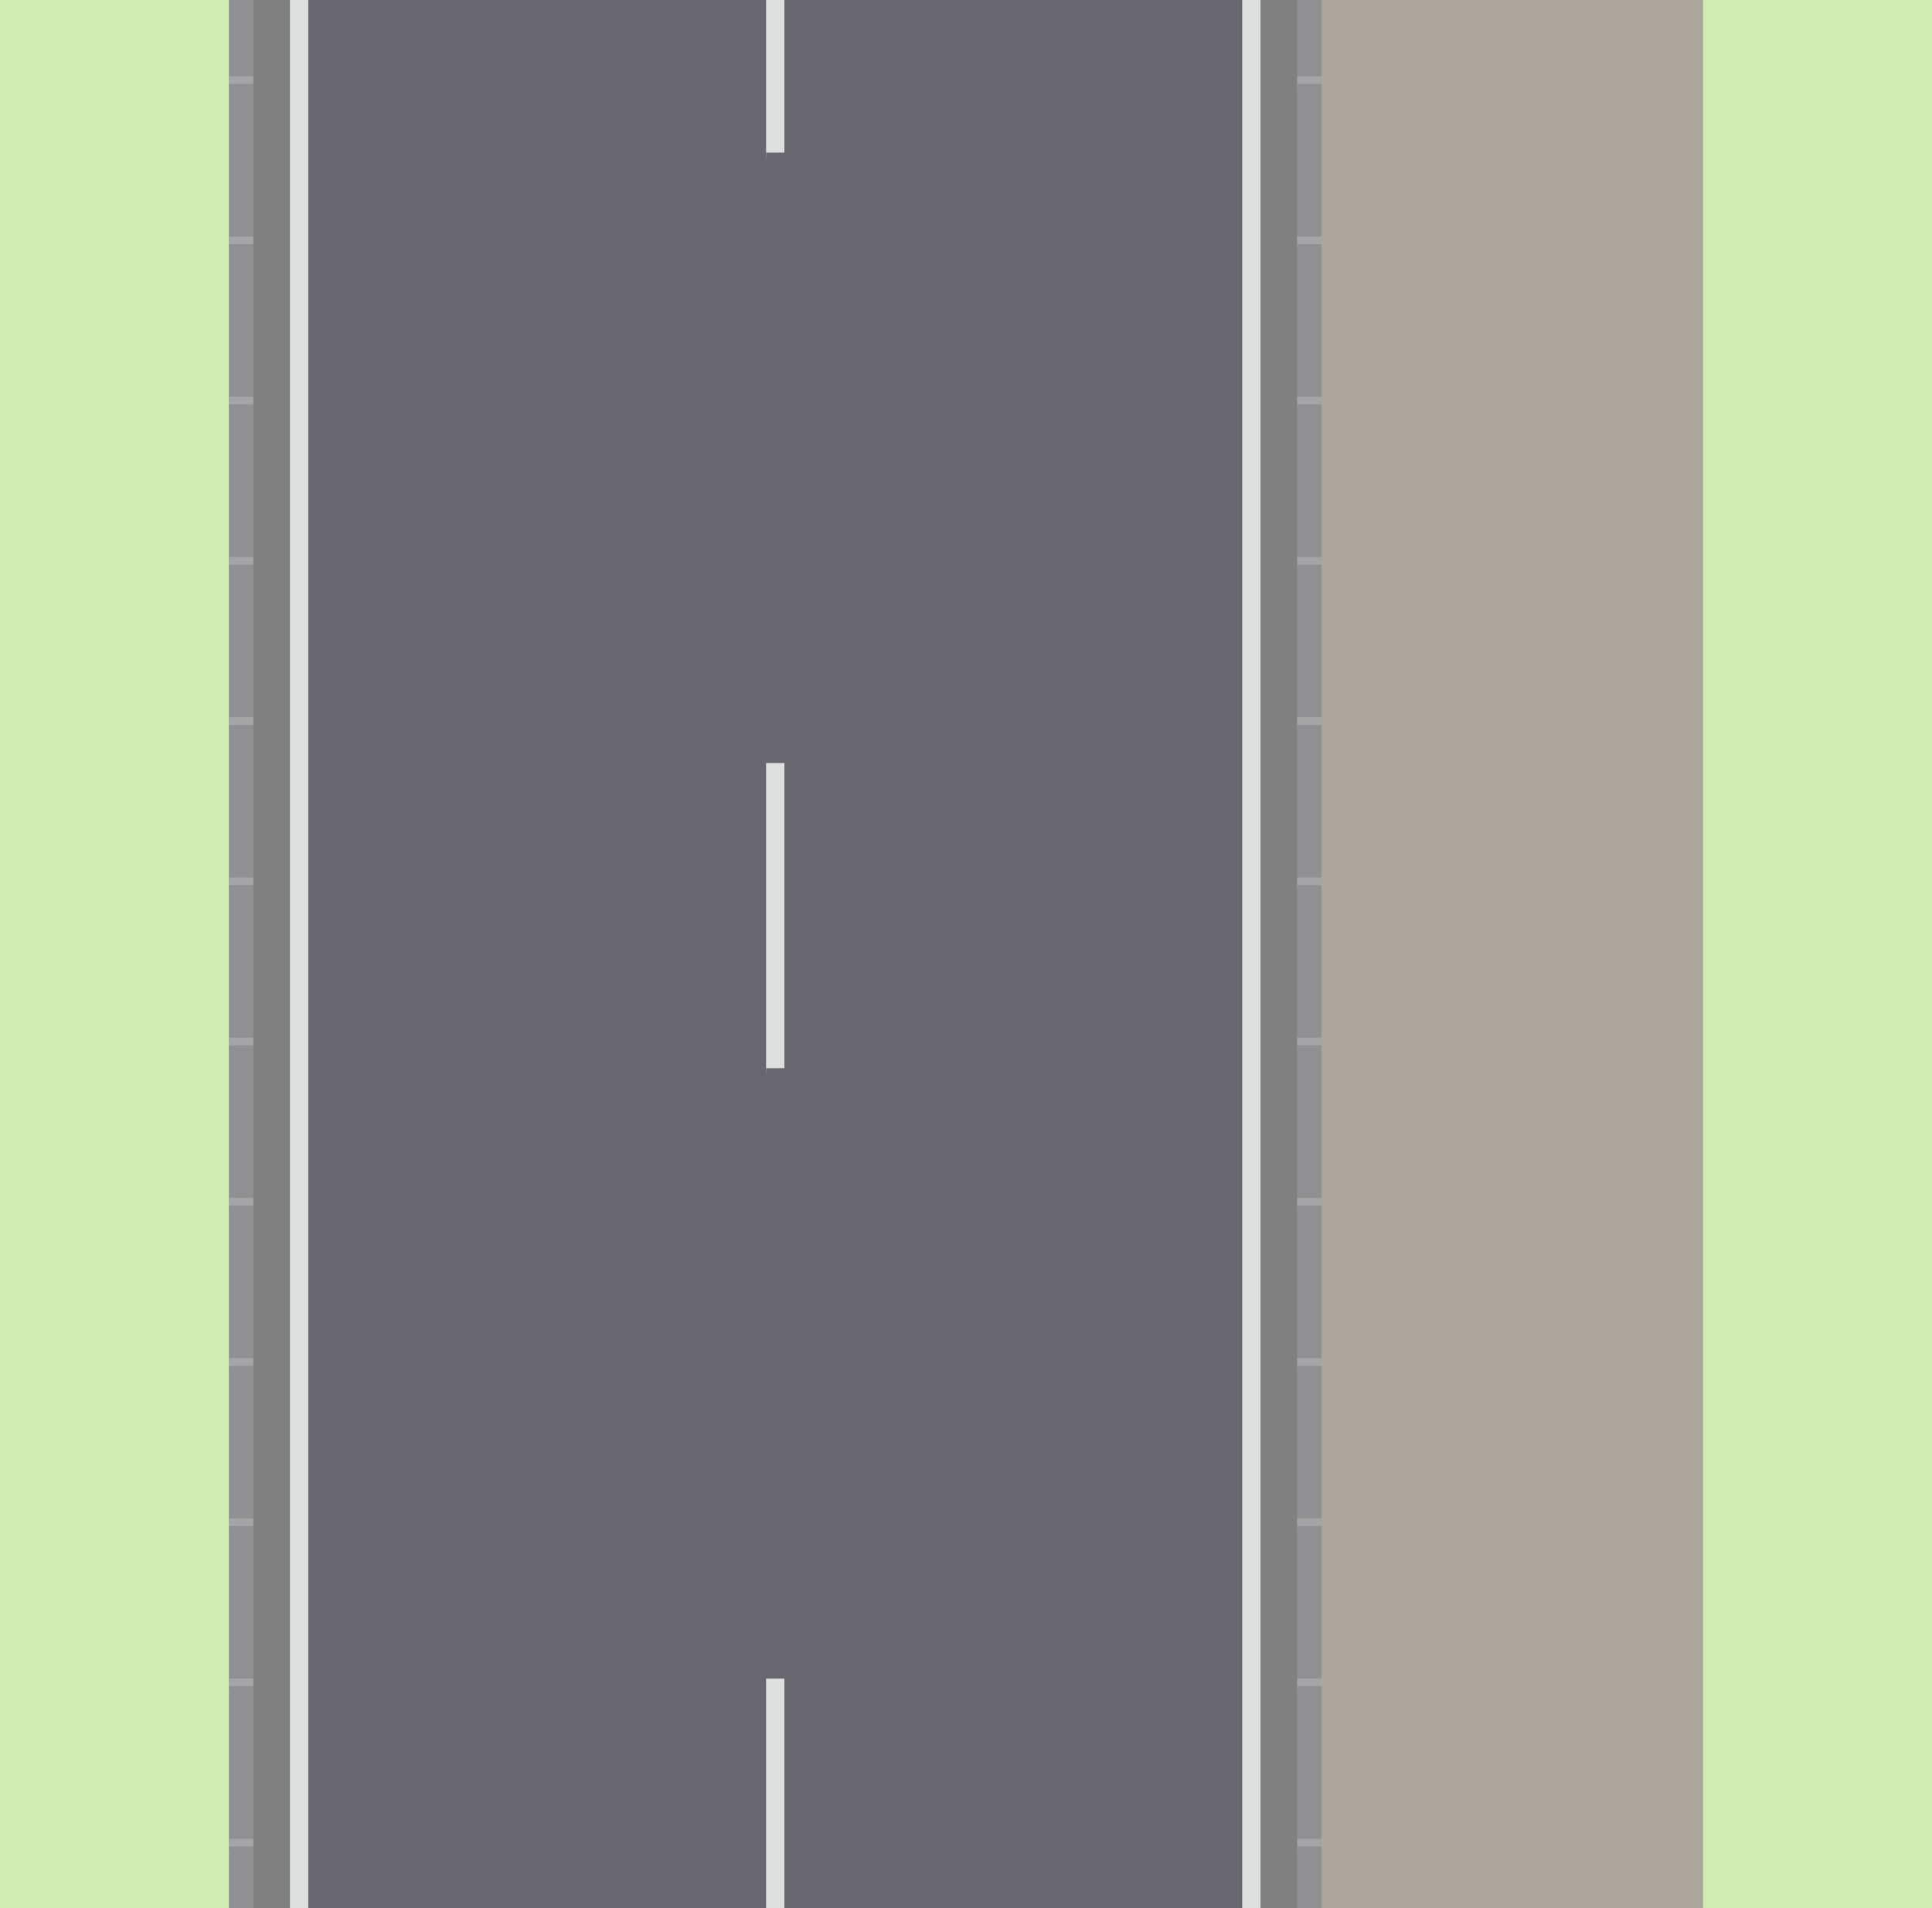
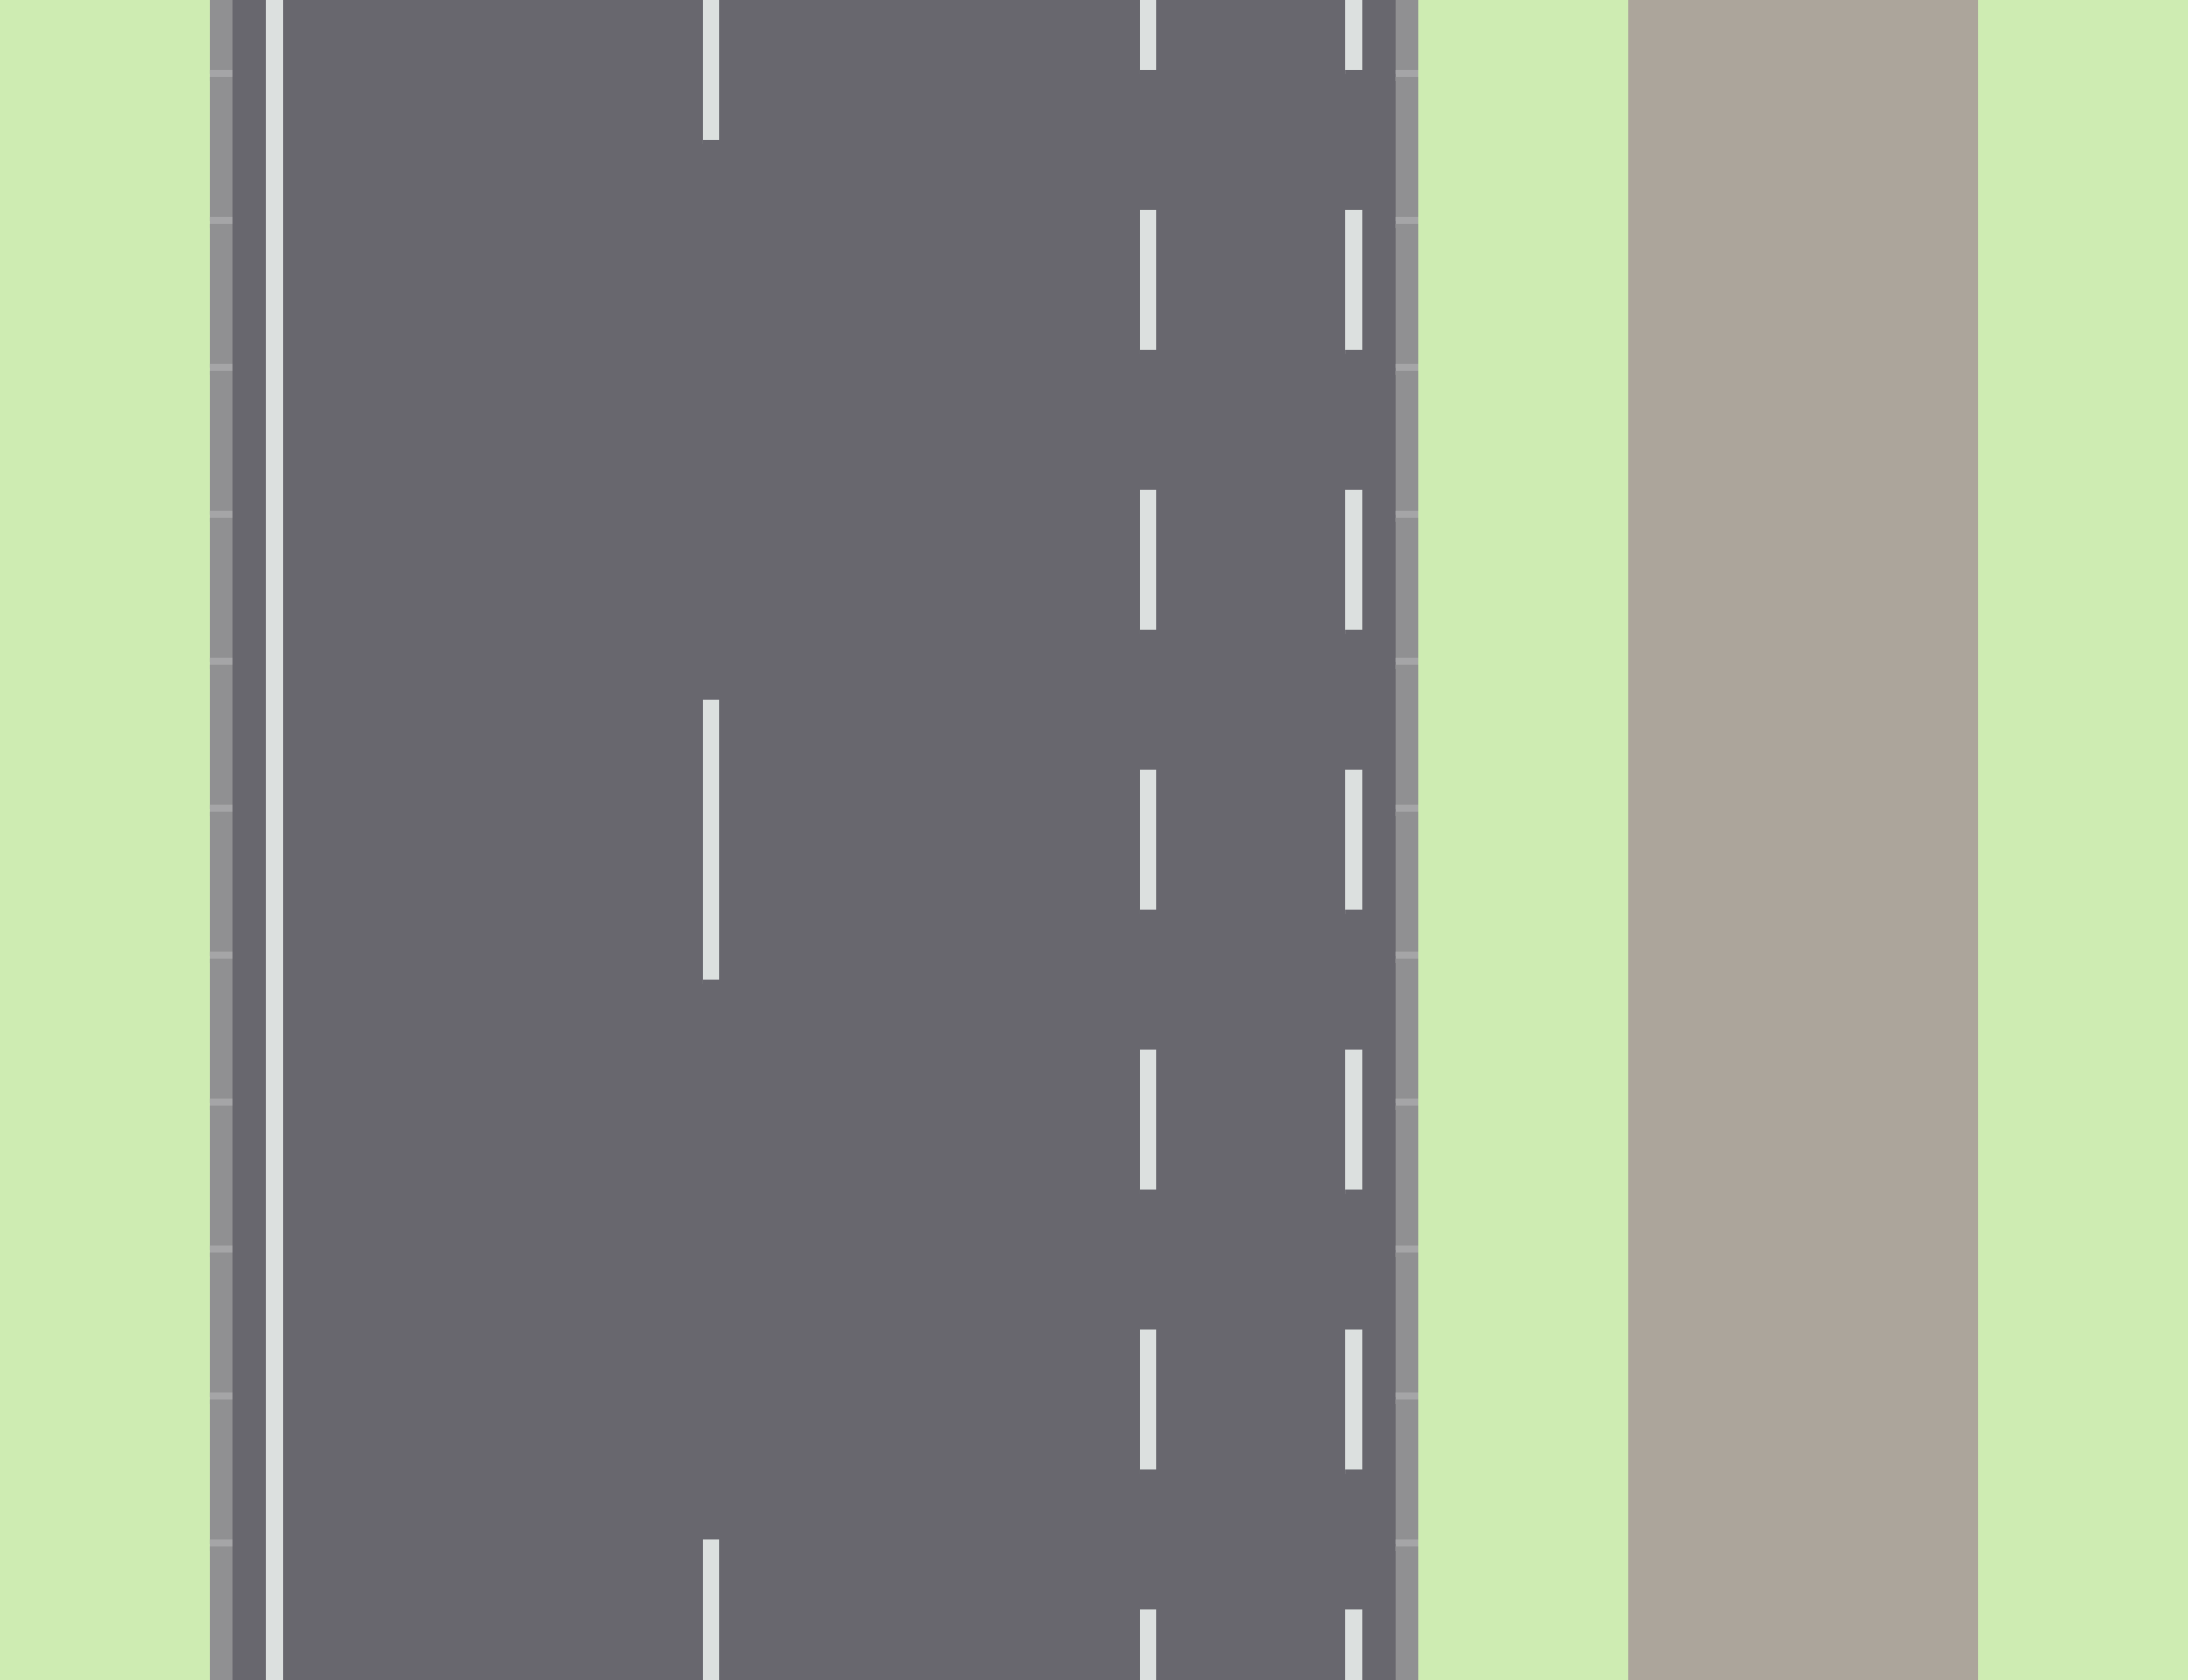
- <svg xmlns="http://www.w3.org/2000/svg" baseProfile="full" height="1250" version="1.1" width="1266">
+ <svg xmlns="http://www.w3.org/2000/svg" baseProfile="full" height="1200" version="1.1" width="1563">
  <defs />
-   <rect fill="#ceecb2" height="1253.14" width="153.14" x="0" y="0" />
+   <rect fill="#ceecb2" height="1203.14" width="153.14" x="0" y="0" />
  <rect fill="#909092" height="53.14" width="19.14" x="150" y="0" />
  <rect fill="#a5a5a7" height="8.14" width="19.14" x="150" y="50.0" />
  <rect fill="#909092" height="103.14" width="19.14" x="150" y="55.0" />
  <rect fill="#a5a5a7" height="8.14" width="19.14" x="150" y="155.0" />
  <rect fill="#909092" height="103.14" width="19.14" x="150" y="160.0" />
  <rect fill="#a5a5a7" height="8.14" width="19.14" x="150" y="260.0" />
  <rect fill="#909092" height="103.14" width="19.14" x="150" y="265.0" />
  <rect fill="#a5a5a7" height="8.14" width="19.14" x="150" y="365.0" />
  <rect fill="#909092" height="103.14" width="19.14" x="150" y="370.0" />
  <rect fill="#a5a5a7" height="8.14" width="19.14" x="150" y="470.0" />
  <rect fill="#909092" height="103.14" width="19.14" x="150" y="475.0" />
  <rect fill="#a5a5a7" height="8.14" width="19.14" x="150" y="575.0" />
  <rect fill="#909092" height="103.14" width="19.14" x="150" y="580.0" />
  <rect fill="#a5a5a7" height="8.14" width="19.14" x="150" y="680.0" />
  <rect fill="#909092" height="103.14" width="19.14" x="150" y="685.0" />
  <rect fill="#a5a5a7" height="8.14" width="19.14" x="150" y="785.0" />
  <rect fill="#909092" height="103.14" width="19.14" x="150" y="790.0" />
  <rect fill="#a5a5a7" height="8.14" width="19.14" x="150" y="890.0" />
  <rect fill="#909092" height="103.14" width="19.14" x="150" y="895.0" />
  <rect fill="#a5a5a7" height="8.14" width="19.14" x="150" y="995.0" />
  <rect fill="#909092" height="103.14" width="19.14" x="150" y="1000.0" />
  <rect fill="#a5a5a7" height="8.14" width="19.14" x="150" y="1100.0" />
  <rect fill="#909092" height="103.14" width="19.14" x="150" y="1105.0" />
-   <rect fill="#a5a5a7" height="8.14" width="19.14" x="150" y="1205.0" />
-   <rect fill="#909092" height="103.14" width="19.14" x="150" y="1210.0" />
-   <rect fill="gray" height="1253.14" width="27.14" x="166" y="0" />
-   <rect fill="#dce0df" height="1253.14" width="15.14" x="190" y="0" />
-   <rect fill="#68676e" height="1253.14" width="303.14" x="202" y="0" />
+   <rect fill="#68676e" height="1203.14" width="27.14" x="166" y="0" />
+   <rect fill="#dce0df" height="1203.14" width="15.14" x="190" y="0" />
+   <rect fill="#68676e" height="1203.14" width="303.14" x="202" y="0" />
  <rect fill="#dce0df" height="103.14" width="15.14" x="502" y="0" />
  <rect fill="#68676e" height="403.14" width="15.14" x="502" y="100.0" />
  <rect fill="#dce0df" height="203.14" width="15.14" x="502" y="500.0" />
  <rect fill="#68676e" height="403.14" width="15.14" x="502" y="700.0" />
  <rect fill="#dce0df" height="203.14" width="15.14" x="502" y="1100.0" />
-   <rect fill="#68676e" height="1253.14" width="303.14" x="514" y="0" />
-   <rect fill="#dce0df" height="1253.14" width="15.14" x="814" y="0" />
-   <rect fill="gray" height="1253.14" width="27.14" x="826" y="0" />
-   <rect fill="#909092" height="53.14" width="19.14" x="850" y="0" />
-   <rect fill="#a5a5a7" height="8.14" width="19.14" x="850" y="50.0" />
-   <rect fill="#909092" height="103.14" width="19.14" x="850" y="55.0" />
-   <rect fill="#a5a5a7" height="8.14" width="19.14" x="850" y="155.0" />
-   <rect fill="#909092" height="103.14" width="19.14" x="850" y="160.0" />
-   <rect fill="#a5a5a7" height="8.14" width="19.14" x="850" y="260.0" />
-   <rect fill="#909092" height="103.14" width="19.14" x="850" y="265.0" />
-   <rect fill="#a5a5a7" height="8.14" width="19.14" x="850" y="365.0" />
-   <rect fill="#909092" height="103.14" width="19.14" x="850" y="370.0" />
-   <rect fill="#a5a5a7" height="8.14" width="19.14" x="850" y="470.0" />
-   <rect fill="#909092" height="103.14" width="19.14" x="850" y="475.0" />
-   <rect fill="#a5a5a7" height="8.14" width="19.14" x="850" y="575.0" />
-   <rect fill="#909092" height="103.14" width="19.14" x="850" y="580.0" />
-   <rect fill="#a5a5a7" height="8.14" width="19.14" x="850" y="680.0" />
-   <rect fill="#909092" height="103.14" width="19.14" x="850" y="685.0" />
-   <rect fill="#a5a5a7" height="8.14" width="19.14" x="850" y="785.0" />
-   <rect fill="#909092" height="103.14" width="19.14" x="850" y="790.0" />
-   <rect fill="#a5a5a7" height="8.14" width="19.14" x="850" y="890.0" />
-   <rect fill="#909092" height="103.14" width="19.14" x="850" y="895.0" />
-   <rect fill="#a5a5a7" height="8.14" width="19.14" x="850" y="995.0" />
-   <rect fill="#909092" height="103.14" width="19.14" x="850" y="1000.0" />
-   <rect fill="#a5a5a7" height="8.14" width="19.14" x="850" y="1100.0" />
-   <rect fill="#909092" height="103.14" width="19.14" x="850" y="1105.0" />
-   <rect fill="#a5a5a7" height="8.14" width="19.14" x="850" y="1205.0" />
-   <rect fill="#909092" height="103.14" width="19.14" x="850" y="1210.0" />
-   <rect fill="#aca59b" height="1253.14" width="253.14" x="866" y="0" />
-   <rect fill="#ceecb2" height="1253.14" width="153.14" x="1116" y="0" />
+   <rect fill="#68676e" height="1203.14" width="303.14" x="514" y="0" />
+   <rect fill="#dce0df" height="53.14" width="15.14" x="814" y="0" />
+   <rect fill="#68676e" height="103.14" width="15.14" x="814" y="50.0" />
+   <rect fill="#dce0df" height="103.14" width="15.14" x="814" y="150.0" />
+   <rect fill="#68676e" height="103.14" width="15.14" x="814" y="250.0" />
+   <rect fill="#dce0df" height="103.14" width="15.14" x="814" y="350.0" />
+   <rect fill="#68676e" height="103.14" width="15.14" x="814" y="450.0" />
+   <rect fill="#dce0df" height="103.14" width="15.14" x="814" y="550.0" />
+   <rect fill="#68676e" height="103.14" width="15.14" x="814" y="650.0" />
+   <rect fill="#dce0df" height="103.14" width="15.14" x="814" y="750.0" />
+   <rect fill="#68676e" height="103.14" width="15.14" x="814" y="850.0" />
+   <rect fill="#dce0df" height="103.14" width="15.14" x="814" y="950.0" />
+   <rect fill="#68676e" height="103.14" width="15.14" x="814" y="1050.0" />
+   <rect fill="#dce0df" height="103.14" width="15.14" x="814" y="1150.0" />
+   <rect fill="#68676e" height="1203.14" width="8.14" x="826" y="0" />
+   <rect fill="#68676e" height="1203.14" width="128.14" x="831" y="0" />
+   <rect fill="#68676e" height="1203.14" width="8.14" x="956" y="0" />
+   <rect fill="#dce0df" height="53.14" width="15.14" x="961" y="0" />
+   <rect fill="#68676e" height="103.14" width="15.14" x="961" y="50.0" />
+   <rect fill="#dce0df" height="103.14" width="15.14" x="961" y="150.0" />
+   <rect fill="#68676e" height="103.14" width="15.14" x="961" y="250.0" />
+   <rect fill="#dce0df" height="103.14" width="15.14" x="961" y="350.0" />
+   <rect fill="#68676e" height="103.14" width="15.14" x="961" y="450.0" />
+   <rect fill="#dce0df" height="103.14" width="15.14" x="961" y="550.0" />
+   <rect fill="#68676e" height="103.14" width="15.14" x="961" y="650.0" />
+   <rect fill="#dce0df" height="103.14" width="15.14" x="961" y="750.0" />
+   <rect fill="#68676e" height="103.14" width="15.14" x="961" y="850.0" />
+   <rect fill="#dce0df" height="103.14" width="15.14" x="961" y="950.0" />
+   <rect fill="#68676e" height="103.14" width="15.14" x="961" y="1050.0" />
+   <rect fill="#dce0df" height="103.14" width="15.14" x="961" y="1150.0" />
+   <rect fill="#68676e" height="1203.14" width="27.14" x="973" y="0" />
+   <rect fill="#909092" height="53.14" width="19.14" x="997" y="0" />
+   <rect fill="#a5a5a7" height="8.14" width="19.14" x="997" y="50.0" />
+   <rect fill="#909092" height="103.14" width="19.14" x="997" y="55.0" />
+   <rect fill="#a5a5a7" height="8.14" width="19.14" x="997" y="155.0" />
+   <rect fill="#909092" height="103.14" width="19.14" x="997" y="160.0" />
+   <rect fill="#a5a5a7" height="8.14" width="19.14" x="997" y="260.0" />
+   <rect fill="#909092" height="103.14" width="19.14" x="997" y="265.0" />
+   <rect fill="#a5a5a7" height="8.14" width="19.14" x="997" y="365.0" />
+   <rect fill="#909092" height="103.14" width="19.14" x="997" y="370.0" />
+   <rect fill="#a5a5a7" height="8.14" width="19.14" x="997" y="470.0" />
+   <rect fill="#909092" height="103.14" width="19.14" x="997" y="475.0" />
+   <rect fill="#a5a5a7" height="8.14" width="19.14" x="997" y="575.0" />
+   <rect fill="#909092" height="103.14" width="19.14" x="997" y="580.0" />
+   <rect fill="#a5a5a7" height="8.14" width="19.14" x="997" y="680.0" />
+   <rect fill="#909092" height="103.14" width="19.14" x="997" y="685.0" />
+   <rect fill="#a5a5a7" height="8.14" width="19.14" x="997" y="785.0" />
+   <rect fill="#909092" height="103.14" width="19.14" x="997" y="790.0" />
+   <rect fill="#a5a5a7" height="8.14" width="19.14" x="997" y="890.0" />
+   <rect fill="#909092" height="103.14" width="19.14" x="997" y="895.0" />
+   <rect fill="#a5a5a7" height="8.14" width="19.14" x="997" y="995.0" />
+   <rect fill="#909092" height="103.14" width="19.14" x="997" y="1000.0" />
+   <rect fill="#a5a5a7" height="8.14" width="19.14" x="997" y="1100.0" />
+   <rect fill="#909092" height="103.14" width="19.14" x="997" y="1105.0" />
+   <rect fill="#ceecb2" height="1203.14" width="153.14" x="1013" y="0" />
+   <rect fill="#aca59b" height="1203.14" width="253.14" x="1163" y="0" />
+   <rect fill="#ceecb2" height="1203.14" width="153.14" x="1413" y="0" />
</svg>
